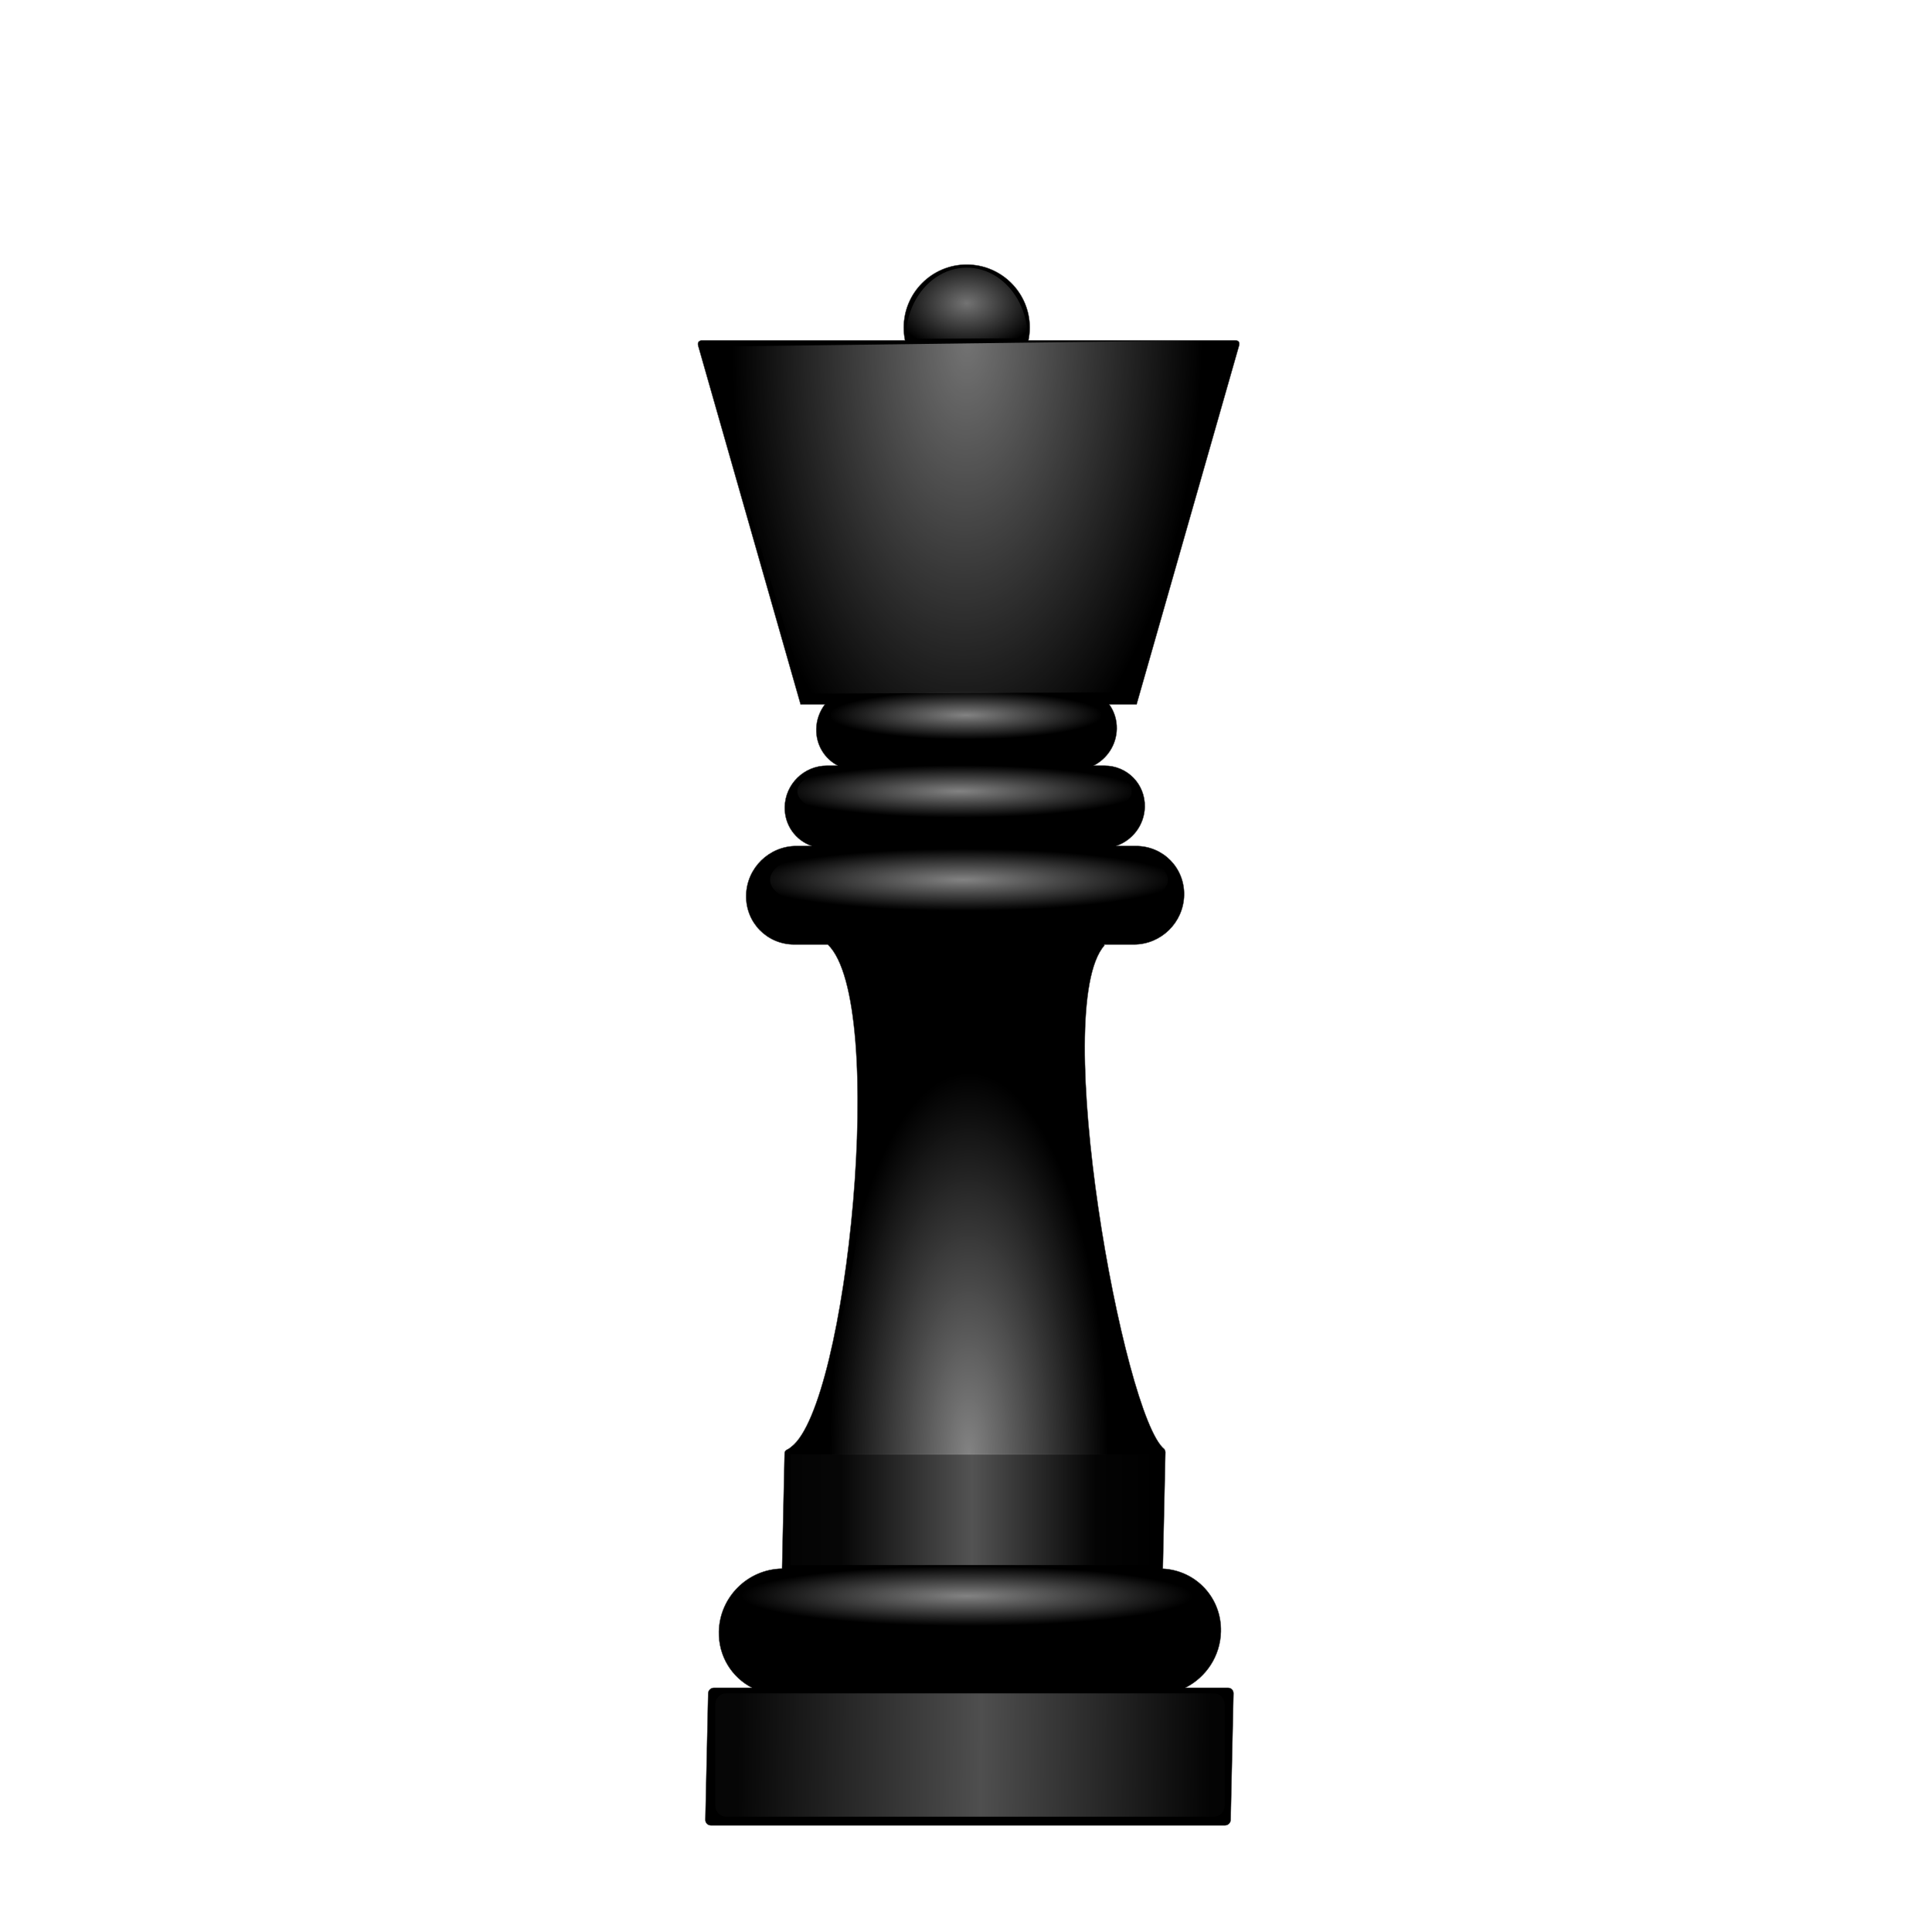
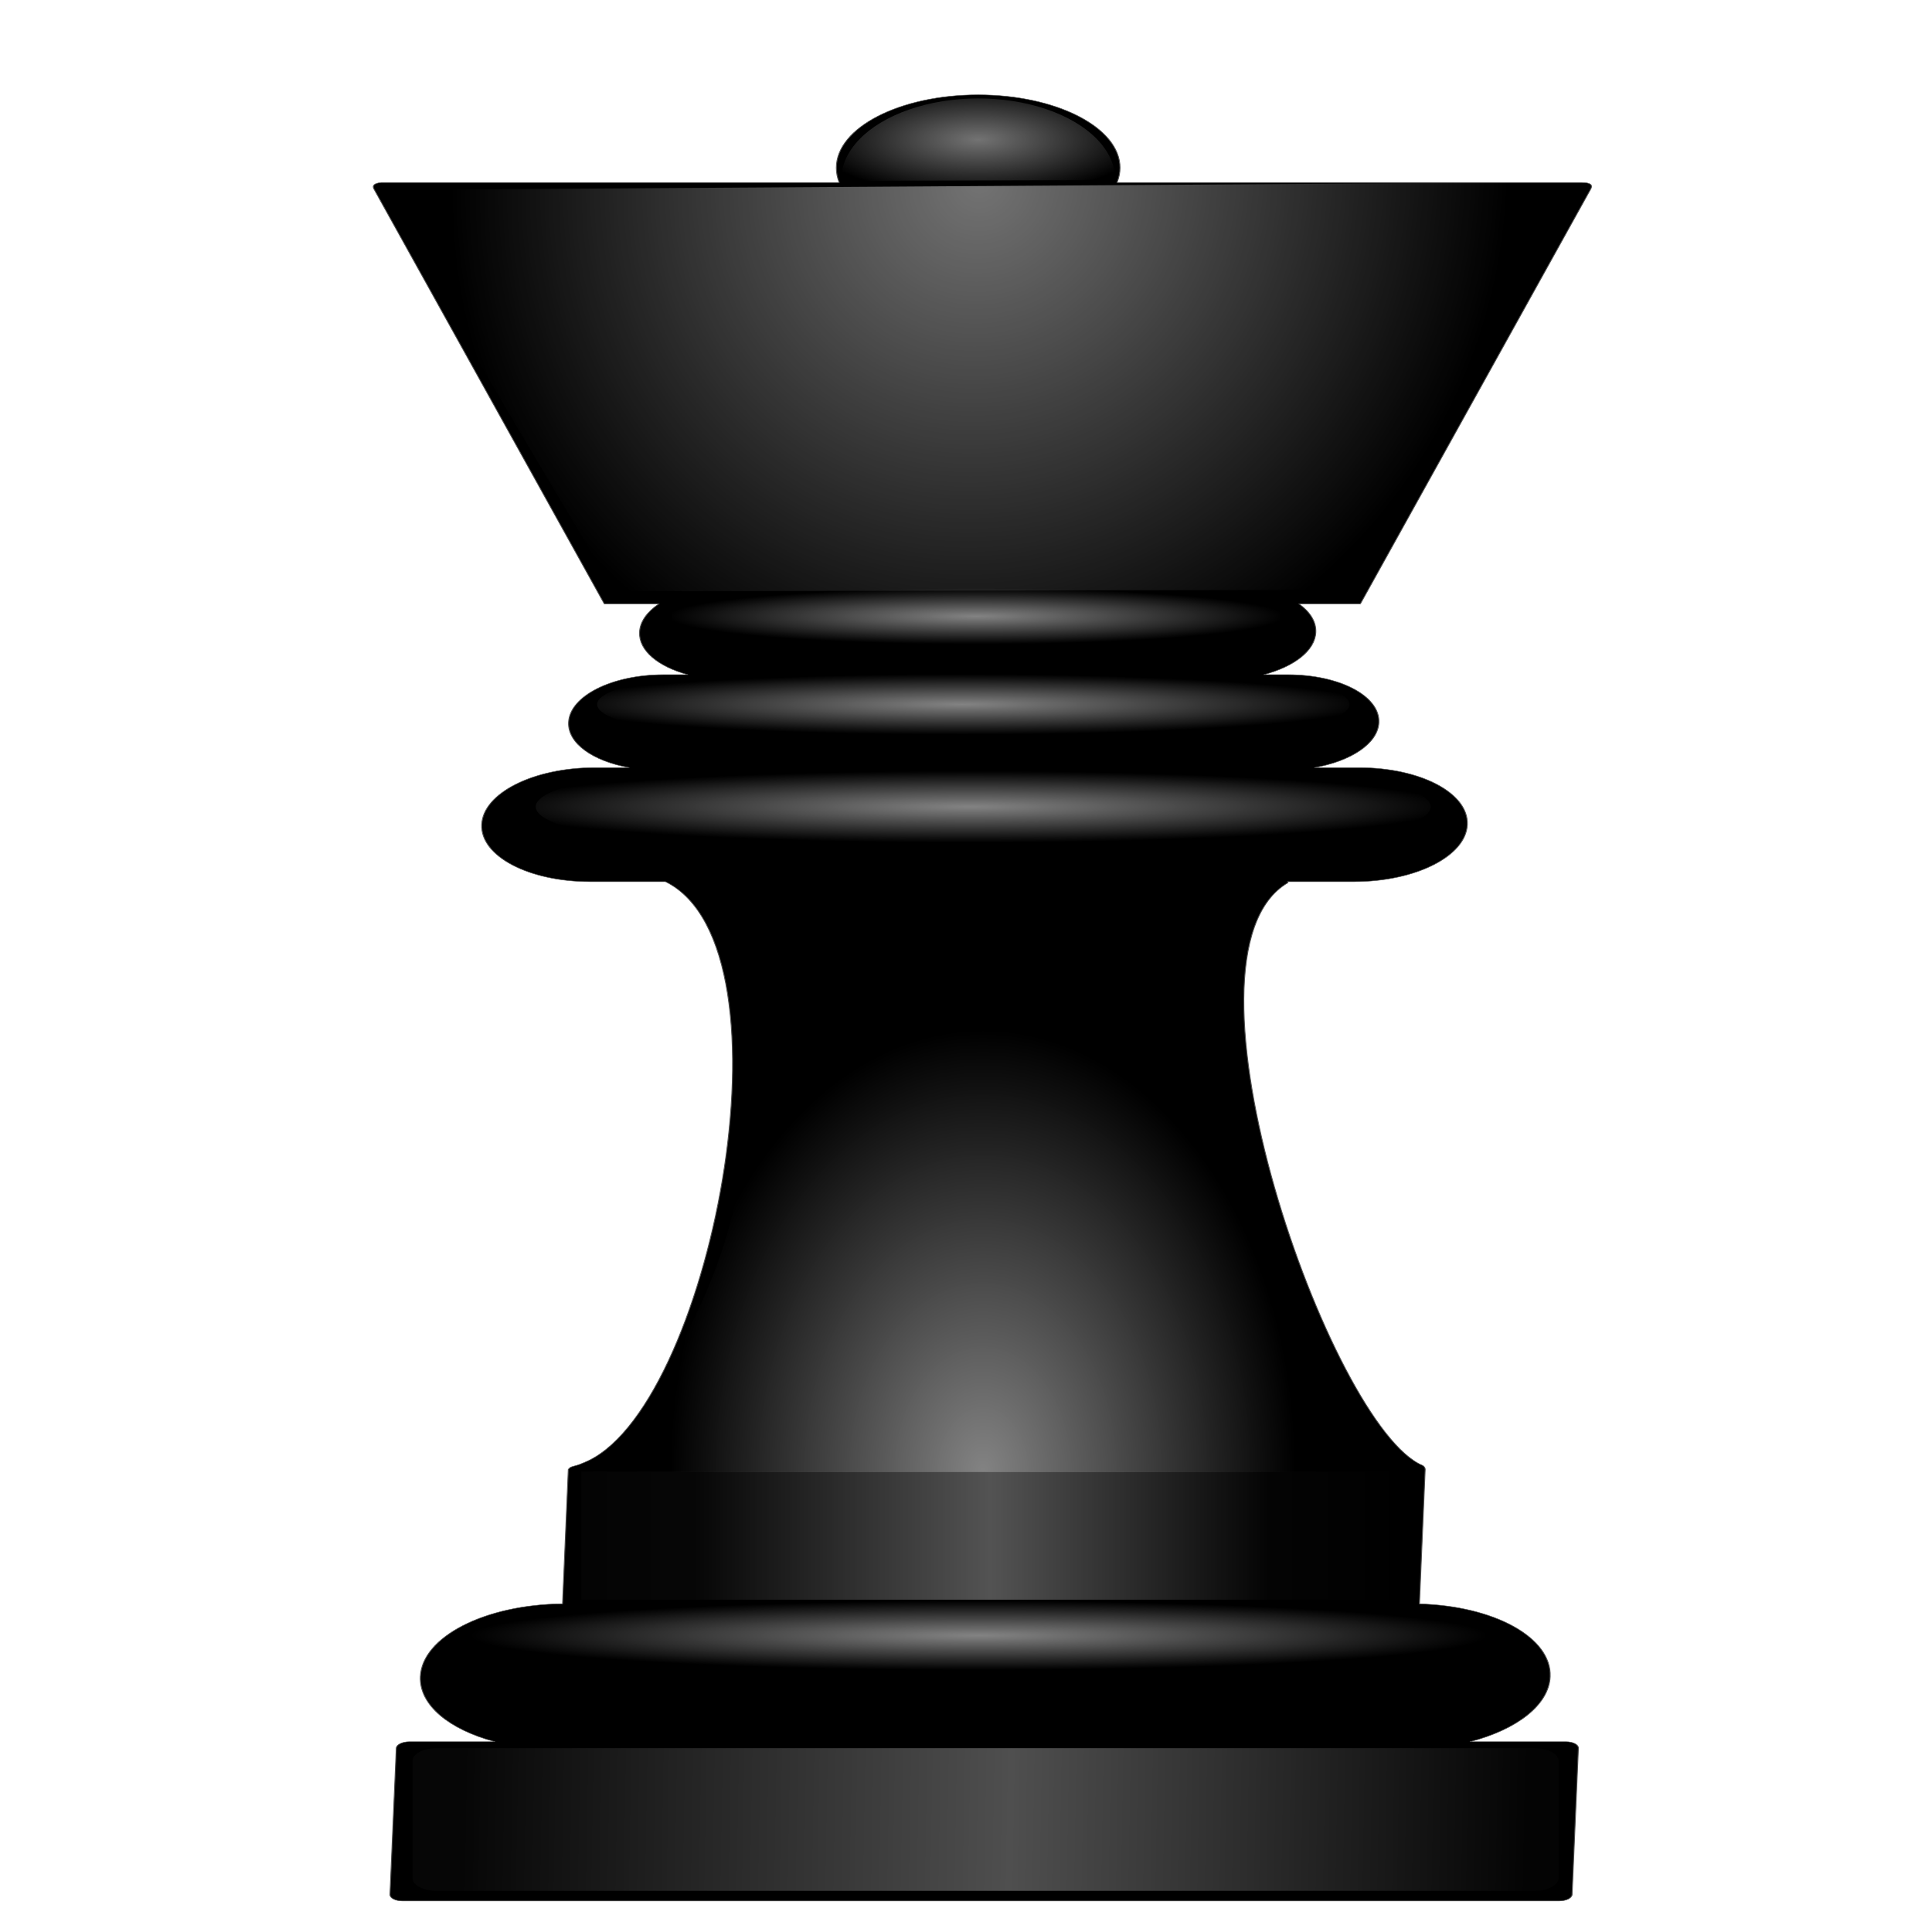
- <svg xmlns="http://www.w3.org/2000/svg" xmlns:xlink="http://www.w3.org/1999/xlink" version="1.0" width="45" height="45" id="svg3128">
+ <svg xmlns="http://www.w3.org/2000/svg" xmlns:xlink="http://www.w3.org/1999/xlink" version="1.0" width="35" height="35" id="svg3128">
  <defs id="defs3130">
    <radialGradient cx="-805.836" cy="-986.423" r="25.199" fx="-805.836" fy="-986.423" id="radialGradient5464" xlink:href="#linearGradient5420" gradientUnits="userSpaceOnUse" gradientTransform="matrix(1.207347,2.0640784e-6,-1.0350872e-6,0.6995995,166.3835,-296.0836)" />
-     <radialGradient cx="-813.804" cy="-931.851" r="128.444" fx="-813.804" fy="-931.851" id="radialGradient5462" xlink:href="#linearGradient8558" gradientUnits="userSpaceOnUse" gradientTransform="matrix(0.8986335,1.9940634e-2,-3.9103012e-2,1.762193,-1257.54,495.9301)" />
+     <radialGradient cx="-813.804" cy="-931.851" r="128.444" fx="-813.804" fy="-931.851" id="radialGradient5462" xlink:href="#linearGradient8558" gradientUnits="userSpaceOnUse" gradientTransform="matrix(0.8986335,0.01994063,-0.03910301,1.762193,-1257.54,495.9301)" />
    <radialGradient cx="-820.078" cy="-748.451" r="82.007" fx="-820.078" fy="-748.451" id="radialGradient5460" xlink:href="#linearGradient3446" gradientUnits="userSpaceOnUse" gradientTransform="matrix(1.280422,-6.209337e-8,5.8586999e-7,0.1848759,-904.4755,-759.2663)" />
    <radialGradient cx="-820.078" cy="-748.451" r="82.007" fx="-820.078" fy="-748.451" id="radialGradient5458" xlink:href="#linearGradient3446" gradientUnits="userSpaceOnUse" gradientTransform="matrix(1.076363,-5.2363565e-8,4.9250079e-7,0.1559065,-1073.529,-824.3508)" />
    <radialGradient cx="155.569" cy="-469.582" r="66.244" fx="155.569" fy="-469.582" id="radialGradient5456" xlink:href="#linearGradient4228" gradientUnits="userSpaceOnUse" gradientTransform="matrix(1.355042,-3.6795125e-6,6.6053125e-7,0.2388394,-2164.01,-866.2401)" />
    <radialGradient cx="152.898" cy="886.255" r="66.244" fx="152.898" fy="886.255" id="radialGradient5454" xlink:href="#linearGradient4228" gradientUnits="userSpaceOnUse" gradientTransform="matrix(1.375739,-3.2714855e-6,1.1383924e-6,3.781195,-2162.106,-3966.813)" />
    <linearGradient x1="41.734" y1="-264.4" x2="247.516" y2="-264.4" id="linearGradient5452" xlink:href="#linearGradient3181" gradientUnits="userSpaceOnUse" gradientTransform="matrix(1.026385,0,0,1.040653,-2113.292,-313.5146)" />
    <linearGradient x1="-60.187" y1="-148.752" x2="333.222" y2="-145.025" id="linearGradient5450" xlink:href="#linearGradient3181" gradientUnits="userSpaceOnUse" gradientTransform="matrix(1,0,0,1.040653,-2109.848,-313.5146)" />
    <radialGradient cx="154.256" cy="25.652" r="66.244" fx="154.256" fy="25.652" id="radialGradient5448" xlink:href="#linearGradient4228" gradientUnits="userSpaceOnUse" gradientTransform="matrix(2.23632,-4.0725502e-6,3.9455668e-7,0.2964392,-2297.605,-553.9421)" />
-     <radialGradient cx="-822.109" cy="-1076.481" r="62.19" fx="-822.109" fy="-1076.481" id="radialGradient5552" xlink:href="#linearGradient5496" gradientUnits="userSpaceOnUse" gradientTransform="matrix(2.0654343e-2,1.568903,-1.055561,1.3896287e-2,-1937.747,247.8594)" />
-     <radialGradient cx="-813.804" cy="-931.851" r="128.444" fx="-813.804" fy="-931.851" id="radialGradient5550" xlink:href="#linearGradient8558" gradientUnits="userSpaceOnUse" gradientTransform="matrix(0.8986335,1.9940634e-2,-3.9103012e-2,1.762193,-120.9881,688.566)" />
+     <radialGradient cx="-822.109" cy="-1076.481" r="62.19" fx="-822.109" fy="-1076.481" id="radialGradient5552" xlink:href="#linearGradient5496" gradientUnits="userSpaceOnUse" gradientTransform="matrix(0.02065434,1.568903,-1.055561,0.01389629,-1937.747,247.8594)" />
+     <radialGradient cx="-813.804" cy="-931.851" r="128.444" fx="-813.804" fy="-931.851" id="radialGradient5550" xlink:href="#linearGradient8558" gradientUnits="userSpaceOnUse" gradientTransform="matrix(0.8986335,0.01994063,-0.03910301,1.762193,-120.9881,688.566)" />
    <radialGradient cx="-820.078" cy="-748.451" r="82.007" fx="-820.078" fy="-748.451" id="radialGradient5548" xlink:href="#linearGradient3446" gradientUnits="userSpaceOnUse" gradientTransform="matrix(1.280422,-6.209337e-8,5.8586999e-7,0.1848759,232.0767,-566.6303)" />
    <radialGradient cx="-820.078" cy="-748.451" r="82.007" fx="-820.078" fy="-748.451" id="radialGradient5546" xlink:href="#linearGradient3446" gradientUnits="userSpaceOnUse" gradientTransform="matrix(1.076363,-5.2363565e-8,4.9250079e-7,0.1559065,63.02358,-631.7148)" />
    <radialGradient cx="155.569" cy="-469.582" r="66.244" fx="155.569" fy="-469.582" id="radialGradient5544" xlink:href="#linearGradient4228" gradientUnits="userSpaceOnUse" gradientTransform="matrix(1.355042,-3.6795125e-6,6.6053125e-7,0.2388394,-1027.457,-673.6041)" />
    <radialGradient cx="152.898" cy="886.255" r="66.244" fx="152.898" fy="886.255" id="radialGradient5542" xlink:href="#linearGradient4228" gradientUnits="userSpaceOnUse" gradientTransform="matrix(1.375739,-3.2714855e-6,1.1383924e-6,3.781195,-1025.554,-3774.177)" />
    <linearGradient x1="41.734" y1="-264.4" x2="247.516" y2="-264.4" id="linearGradient5540" xlink:href="#linearGradient3181" gradientUnits="userSpaceOnUse" gradientTransform="matrix(1.026385,0,0,1.040653,-976.74,-120.8786)" />
    <linearGradient x1="-60.187" y1="-148.752" x2="333.222" y2="-145.025" id="linearGradient5538" xlink:href="#linearGradient3181" gradientUnits="userSpaceOnUse" gradientTransform="matrix(1,0,0,1.040653,-973.2954,-120.8786)" />
    <radialGradient cx="154.256" cy="25.652" r="66.244" fx="154.256" fy="25.652" id="radialGradient5536" xlink:href="#linearGradient4228" gradientUnits="userSpaceOnUse" gradientTransform="matrix(2.23632,-4.0725502e-6,3.9455668e-7,0.2964392,-1161.053,-361.3061)" />
    <linearGradient x1="-737.646" y1="-768.342" x2="-738.576" y2="-791.406" id="linearGradient5774" xlink:href="#linearGradient3525" gradientUnits="userSpaceOnUse" gradientTransform="matrix(1.142697,0,0,1,-508.0527,363.4624)" />
    <linearGradient x1="-737.646" y1="-768.342" x2="-738.576" y2="-791.406" id="linearGradient5777" xlink:href="#linearGradient3525" gradientUnits="userSpaceOnUse" gradientTransform="matrix(0.6886512,0,0,0.9360741,-838.8327,23.99669)" />
    <linearGradient x1="-737.646" y1="-768.342" x2="-738.576" y2="-791.406" id="linearGradient5780" xlink:href="#linearGradient3525" gradientUnits="userSpaceOnUse" gradientTransform="matrix(0.8234873,0,0,0.9627099,-739.5158,84.0206)" />
    <linearGradient x1="-443.979" y1="-730.861" x2="-443.979" y2="-711.887" id="linearGradient5783" xlink:href="#linearGradient5680" gradientUnits="userSpaceOnUse" gradientTransform="translate(-908.5234,-207.2751)" spreadMethod="pad" />
    <linearGradient x1="-737.646" y1="-768.342" x2="-738.576" y2="-791.406" id="linearGradient5786" xlink:href="#linearGradient3525" gradientUnits="userSpaceOnUse" gradientTransform="translate(-610.931,160.5527)" />
    <radialGradient cx="152.898" cy="886.255" r="66.244" fx="152.898" fy="886.255" id="radialGradient5789" xlink:href="#linearGradient4228" gradientUnits="userSpaceOnUse" gradientTransform="matrix(-1.375739,-1.1499432e-6,-1.1383924e-6,1.329109,-1134.658,-1696.952)" />
    <linearGradient x1="41.734" y1="-264.4" x2="247.516" y2="-264.4" id="linearGradient5792" xlink:href="#linearGradient3181" gradientUnits="userSpaceOnUse" gradientTransform="matrix(1.026385,0,0,1.040653,1183.472,-216.8268)" />
    <linearGradient x1="-60.187" y1="-148.752" x2="333.222" y2="-145.025" id="linearGradient5795" xlink:href="#linearGradient3181" gradientUnits="userSpaceOnUse" gradientTransform="matrix(1,0,0,1.040653,1186.917,-216.8268)" />
    <radialGradient cx="154.256" cy="25.652" r="66.244" fx="154.256" fy="25.652" id="radialGradient5799" xlink:href="#linearGradient4228" gradientUnits="userSpaceOnUse" gradientTransform="matrix(2.23632,-4.0725502e-6,3.9455668e-7,0.2964392,999.1593,-457.2543)" />
    <radialGradient cx="154.655" cy="-2310.155" r="66.244" fx="154.655" fy="-2310.155" id="radialGradient5803" xlink:href="#linearGradient4228" gradientUnits="userSpaceOnUse" gradientTransform="matrix(-0.9551359,1.0902788e-7,0,0.7708882,-1196.237,793.6642)" />
    <radialGradient cx="158.469" cy="-2139.213" r="66.244" fx="158.469" fy="-2139.213" id="radialGradient5807" xlink:href="#linearGradient4228" gradientUnits="userSpaceOnUse" gradientTransform="matrix(-1.259312,2.244742e-4,2.9884657e-4,1.679626,-1145.971,2746.085)" />
-     <radialGradient cx="177.334" cy="-418.874" r="80.203" fx="177.334" fy="-418.874" id="radialGradient5810" xlink:href="#linearGradient5582" gradientUnits="userSpaceOnUse" gradientTransform="matrix(1.396471,-6.9195386e-3,7.2457912e-4,0.1462313,1092.098,-582.1712)" />
-     <radialGradient cx="177.581" cy="-695.897" r="80.203" fx="177.581" fy="-695.897" id="radialGradient5813" xlink:href="#linearGradient5582" gradientUnits="userSpaceOnUse" gradientTransform="matrix(1.06435,-6.9195386e-3,9.5066854e-4,0.14623,1151.089,-582.1717)" />
+     <radialGradient cx="177.334" cy="-418.874" r="80.203" fx="177.334" fy="-418.874" id="radialGradient5810" xlink:href="#linearGradient5582" gradientUnits="userSpaceOnUse" gradientTransform="matrix(1.396471,-0.00691954,7.2457912e-4,0.1462313,1092.098,-582.1712)" />
+     <radialGradient cx="177.581" cy="-695.897" r="80.203" fx="177.581" fy="-695.897" id="radialGradient5813" xlink:href="#linearGradient5582" gradientUnits="userSpaceOnUse" gradientTransform="matrix(1.06435,-0.00691954,9.5066854e-4,0.14623,1151.089,-582.1717)" />
    <linearGradient id="linearGradient5582">
      <stop id="stop5584" style="stop-color:#ffffff;stop-opacity:1" offset="0" />
      <stop id="stop5586" style="stop-color:#ffffff;stop-opacity:0" offset="1" />
    </linearGradient>
-     <radialGradient cx="177.826" cy="-969.125" r="80.203" fx="177.826" fy="-969.125" id="radialGradient5816" xlink:href="#linearGradient5582" gradientUnits="userSpaceOnUse" gradientTransform="matrix(1.06435,-6.9195386e-3,9.5066854e-4,0.14623,1151.089,-582.1717)" />
+     <radialGradient cx="177.826" cy="-969.125" r="80.203" fx="177.826" fy="-969.125" id="radialGradient5816" xlink:href="#linearGradient5582" gradientUnits="userSpaceOnUse" gradientTransform="matrix(1.06435,-0.00691954,9.5066854e-4,0.14623,1151.089,-582.1717)" />
    <linearGradient x1="-1428.205" y1="-618.366" x2="-1265.642" y2="-616.707" id="linearGradient5819" xlink:href="#linearGradient5840" gradientUnits="userSpaceOnUse" />
    <linearGradient x1="-737.646" y1="-768.342" x2="-738.576" y2="-791.406" id="linearGradient3677" xlink:href="#linearGradient3525" gradientUnits="userSpaceOnUse" gradientTransform="matrix(0.6766871,0,0,0.6309049,-530.4616,-375.497)" />
    <linearGradient x1="-737.646" y1="-768.342" x2="-738.576" y2="-791.406" id="linearGradient3673" xlink:href="#linearGradient3525" gradientUnits="userSpaceOnUse" gradientTransform="matrix(0.8150688,0,0,0.8788087,-428.5065,-146.0822)" />
    <linearGradient x1="-737.646" y1="-768.342" x2="-738.576" y2="-791.406" id="linearGradient3669" xlink:href="#linearGradient3525" gradientUnits="userSpaceOnUse" gradientTransform="translate(-293.4053,-4.44997)" />
    <linearGradient x1="-737.646" y1="-768.342" x2="-738.576" y2="-791.406" id="linearGradient3665" xlink:href="#linearGradient3525" gradientUnits="userSpaceOnUse" gradientTransform="matrix(1.119512,0,0,1.051939,-206.5186,401.066)" />
    <linearGradient id="linearGradient5420">
      <stop id="stop5422" style="stop-color:#ffffff;stop-opacity:1" offset="0" />
      <stop id="stop5424" style="stop-color:#ffffff;stop-opacity:0" offset="1" />
    </linearGradient>
    <radialGradient cx="-805.836" cy="-986.423" r="25.199" fx="-805.836" fy="-986.423" id="radialGradient5790" xlink:href="#linearGradient5420" gradientUnits="userSpaceOnUse" gradientTransform="matrix(1.207347,2.0640784e-6,-1.0350872e-6,0.6995995,166.3835,-296.0836)" />
-     <radialGradient cx="-813.804" cy="-931.851" r="128.444" fx="-813.804" fy="-931.851" id="radialGradient3637" xlink:href="#linearGradient8558" gradientUnits="userSpaceOnUse" gradientTransform="matrix(-0.8986335,1.9940634e-2,3.9103012e-2,1.762193,-1722.11,590.2846)" />
+     <radialGradient cx="-813.804" cy="-931.851" r="128.444" fx="-813.804" fy="-931.851" id="radialGradient3637" xlink:href="#linearGradient8558" gradientUnits="userSpaceOnUse" gradientTransform="matrix(-0.8986335,0.01994063,0.03910301,1.762193,-1722.11,590.2846)" />
    <radialGradient cx="-820.078" cy="-748.451" r="82.007" fx="-820.078" fy="-748.451" id="radialGradient3640" xlink:href="#linearGradient3446" gradientUnits="userSpaceOnUse" gradientTransform="matrix(1.280422,-6.209337e-8,5.8586999e-7,0.1848759,2075.175,-664.9117)" />
    <radialGradient cx="-820.078" cy="-748.451" r="82.007" fx="-820.078" fy="-748.451" id="radialGradient3643" xlink:href="#linearGradient3446" gradientUnits="userSpaceOnUse" gradientTransform="matrix(1.076363,-5.2363565e-8,4.9250079e-7,0.1559065,1906.121,-729.9962)" />
    <radialGradient cx="155.569" cy="-469.582" r="66.244" fx="155.569" fy="-469.582" id="radialGradient3646" xlink:href="#linearGradient4228" gradientUnits="userSpaceOnUse" gradientTransform="matrix(1.355042,-3.6795125e-6,6.6053125e-7,0.2388394,815.6404,-771.8855)" />
    <radialGradient cx="152.898" cy="886.255" r="66.244" fx="152.898" fy="886.255" id="radialGradient3649" xlink:href="#linearGradient4228" gradientUnits="userSpaceOnUse" gradientTransform="matrix(-1.375739,-3.2714855e-6,-1.1383924e-6,3.781195,-817.5441,-3872.459)" />
    <linearGradient x1="41.734" y1="-264.4" x2="247.516" y2="-264.4" id="linearGradient3652" xlink:href="#linearGradient3181" gradientUnits="userSpaceOnUse" gradientTransform="matrix(1.026385,0,0,1.040653,866.3579,-219.16)" />
    <linearGradient x1="-60.187" y1="-148.752" x2="333.222" y2="-145.025" id="linearGradient3655" xlink:href="#linearGradient3181" gradientUnits="userSpaceOnUse" gradientTransform="matrix(1,0,0,1.040653,869.8025,-219.16)" />
    <radialGradient cx="154.256" cy="25.652" r="66.244" fx="154.256" fy="25.652" id="radialGradient3658" xlink:href="#linearGradient4228" gradientUnits="userSpaceOnUse" gradientTransform="matrix(2.23632,-4.0725502e-6,3.9455668e-7,0.2964392,682.0453,-459.5875)" />
    <linearGradient x1="-1107.805" y1="-788.849" x2="-946.494" y2="-790.222" id="linearGradient3661" xlink:href="#linearGradient5840" gradientUnits="userSpaceOnUse" />
    <linearGradient x1="-737.646" y1="-768.342" x2="-738.576" y2="-791.406" id="linearGradient11985" xlink:href="#linearGradient3525" gradientUnits="userSpaceOnUse" gradientTransform="matrix(1.126243,0,0,1,91.70154,364.2942)" />
    <linearGradient x1="-737.646" y1="-768.342" x2="-738.576" y2="-791.406" id="linearGradient11983" xlink:href="#linearGradient3525" gradientUnits="userSpaceOnUse" gradientTransform="matrix(0.6843937,0,0,0.9031811,-231.637,-160.8275)" />
    <linearGradient id="linearGradient5496">
      <stop id="stop5498" style="stop-color:#ffffff;stop-opacity:1" offset="0" />
      <stop id="stop5500" style="stop-color:#ffffff;stop-opacity:0" offset="1" />
    </linearGradient>
-     <radialGradient cx="-822.109" cy="-1076.481" r="62.19" fx="-822.109" fy="-1076.481" id="radialGradient11981" xlink:href="#linearGradient5496" gradientUnits="userSpaceOnUse" gradientTransform="matrix(-2.0654343e-2,1.568903,1.055561,1.3896287e-2,387.7352,153.8451)" />
-     <radialGradient cx="-813.804" cy="-931.851" r="128.444" fx="-813.804" fy="-931.851" id="radialGradient11979" xlink:href="#linearGradient8558" gradientUnits="userSpaceOnUse" gradientTransform="matrix(-0.8986335,1.9940634e-2,3.9103012e-2,1.762193,-1429.023,594.5518)" />
+     <radialGradient cx="-822.109" cy="-1076.481" r="62.19" fx="-822.109" fy="-1076.481" id="radialGradient11981" xlink:href="#linearGradient5496" gradientUnits="userSpaceOnUse" gradientTransform="matrix(-0.02065434,1.568903,1.055561,0.01389629,387.7352,153.8451)" />
+     <radialGradient cx="-813.804" cy="-931.851" r="128.444" fx="-813.804" fy="-931.851" id="radialGradient11979" xlink:href="#linearGradient8558" gradientUnits="userSpaceOnUse" gradientTransform="matrix(-0.8986335,0.01994063,0.03910301,1.762193,-1429.023,594.5518)" />
    <radialGradient cx="-820.078" cy="-748.451" r="82.007" fx="-820.078" fy="-748.451" id="radialGradient11977" xlink:href="#linearGradient3446" gradientUnits="userSpaceOnUse" gradientTransform="matrix(1.280422,-6.209337e-8,5.8586999e-7,0.1848759,1782.088,-660.6446)" />
    <linearGradient x1="-737.646" y1="-768.342" x2="-738.576" y2="-791.406" id="linearGradient11975" xlink:href="#linearGradient3525" gradientUnits="userSpaceOnUse" gradientTransform="matrix(0.8254883,0,0,0.9354541,-127.4648,-96.36177)" />
    <linearGradient id="linearGradient3446">
      <stop id="stop3448" style="stop-color:#ffffff;stop-opacity:1" offset="0" />
      <stop id="stop3450" style="stop-color:#ffffff;stop-opacity:0" offset="1" />
    </linearGradient>
    <radialGradient cx="-820.078" cy="-748.451" r="82.007" fx="-820.078" fy="-748.451" id="radialGradient11973" xlink:href="#linearGradient3446" gradientUnits="userSpaceOnUse" gradientTransform="matrix(1.076363,-5.2363565e-8,4.9250079e-7,0.1559065,1613.035,-725.7291)" />
    <radialGradient cx="155.569" cy="-469.582" r="66.244" fx="155.569" fy="-469.582" id="radialGradient11971" xlink:href="#linearGradient4228" gradientUnits="userSpaceOnUse" gradientTransform="matrix(1.355042,-3.6795125e-6,6.6053125e-7,0.2388394,522.554,-767.6184)" />
    <radialGradient cx="152.898" cy="886.255" r="66.244" fx="152.898" fy="886.255" id="radialGradient11969" xlink:href="#linearGradient4228" gradientUnits="userSpaceOnUse" gradientTransform="matrix(-1.375739,-3.2714855e-6,-1.1383924e-6,3.781195,-524.4577,-3868.192)" />
    <linearGradient x1="41.734" y1="-264.4" x2="247.516" y2="-264.4" id="linearGradient11967" xlink:href="#linearGradient3181" gradientUnits="userSpaceOnUse" gradientTransform="matrix(1.026385,0,0,1.040653,573.2715,-214.8929)" />
    <linearGradient x1="-60.187" y1="-148.752" x2="333.222" y2="-145.025" id="linearGradient11965" xlink:href="#linearGradient3181" gradientUnits="userSpaceOnUse" gradientTransform="matrix(1,0,0,1.040653,576.716,-214.8929)" />
    <radialGradient cx="154.256" cy="25.652" r="66.244" fx="154.256" fy="25.652" id="radialGradient11963" xlink:href="#linearGradient4228" gradientUnits="userSpaceOnUse" gradientTransform="matrix(2.23632,-4.0725502e-6,3.9455668e-7,0.2964392,388.9589,-455.3204)" />
    <linearGradient x1="-737.646" y1="-768.342" x2="-738.576" y2="-791.406" id="linearGradient11961" xlink:href="#linearGradient3525" gradientUnits="userSpaceOnUse" />
    <linearGradient x1="-813.761" y1="-772.046" x2="-652.45" y2="-777.62" id="linearGradient11959" xlink:href="#linearGradient5840" gradientUnits="userSpaceOnUse" />
    <linearGradient x1="-737.646" y1="-768.342" x2="-738.576" y2="-791.406" id="linearGradient5871" xlink:href="#linearGradient3525" gradientUnits="userSpaceOnUse" gradientTransform="matrix(0.901854,0,0,0.571795,-970.9339,39.0324)" />
    <linearGradient x1="-737.646" y1="-768.342" x2="-738.576" y2="-791.406" id="linearGradient5874" xlink:href="#linearGradient3525" gradientUnits="userSpaceOnUse" gradientTransform="matrix(0.5213584,0,0,0.571795,-1253.373,-176.4262)" />
    <linearGradient x1="-737.646" y1="-768.342" x2="-738.576" y2="-791.406" id="linearGradient5877" xlink:href="#linearGradient3525" gradientUnits="userSpaceOnUse" gradientTransform="matrix(0.7095268,0,0,1,-1113.754,118.2257)" />
    <linearGradient x1="-443.979" y1="-728.637" x2="-443.979" y2="-717.446" id="linearGradient5880" xlink:href="#linearGradient5680" gradientUnits="userSpaceOnUse" gradientTransform="matrix(1.644865,0,0,1,-914.4795,15.8421)" spreadMethod="pad" />
    <linearGradient x1="41.734" y1="-264.4" x2="247.516" y2="-264.4" id="linearGradient5883" xlink:href="#linearGradient3181" gradientUnits="userSpaceOnUse" gradientTransform="matrix(0.8684956,0,0,1.876428,1494.303,-268.1801)" />
-     <radialGradient cx="-289.323" cy="-423.346" r="99.436" fx="-289.323" fy="-423.346" id="radialGradient5886" xlink:href="#linearGradient8558" gradientUnits="userSpaceOnUse" gradientTransform="matrix(0.5378467,-4.7434514e-3,7.0968356e-4,0.1289604,1790.469,-586.8958)" />
-     <radialGradient cx="-289.323" cy="-423.346" r="99.436" fx="-289.323" fy="-423.346" id="radialGradient5889" xlink:href="#linearGradient8558" gradientUnits="userSpaceOnUse" gradientTransform="matrix(0.7480353,-7.2990757e-3,9.8702541e-4,0.1984403,1850.458,-606.3298)" />
+     <radialGradient cx="-289.323" cy="-423.346" r="99.436" fx="-289.323" fy="-423.346" id="radialGradient5886" xlink:href="#linearGradient8558" gradientUnits="userSpaceOnUse" gradientTransform="matrix(0.5378467,-0.00474345,7.0968356e-4,0.1289604,1790.469,-586.8958)" />
+     <radialGradient cx="-289.323" cy="-423.346" r="99.436" fx="-289.323" fy="-423.346" id="radialGradient5889" xlink:href="#linearGradient8558" gradientUnits="userSpaceOnUse" gradientTransform="matrix(0.7480353,-0.00729908,9.8702541e-4,0.1984403,1850.458,-606.3298)" />
    <linearGradient id="linearGradient8558">
      <stop id="stop8560" style="stop-color:#ffffff;stop-opacity:1" offset="0" />
      <stop id="stop8562" style="stop-color:#ffffff;stop-opacity:0" offset="1" />
    </linearGradient>
-     <radialGradient cx="-289.323" cy="-423.346" r="99.436" fx="-289.323" fy="-423.346" id="radialGradient5892" xlink:href="#linearGradient8558" gradientUnits="userSpaceOnUse" gradientTransform="matrix(1.04715,-5.311368e-3,1.3817042e-3,0.1444004,1936.594,-376.269)" />
+     <radialGradient cx="-289.323" cy="-423.346" r="99.436" fx="-289.323" fy="-423.346" id="radialGradient5892" xlink:href="#linearGradient8558" gradientUnits="userSpaceOnUse" gradientTransform="matrix(1.04715,-0.00531137,0.0013817,0.1444004,1936.594,-376.269)" />
    <radialGradient cx="152.898" cy="886.255" r="66.244" fx="152.898" fy="886.255" id="radialGradient5895" xlink:href="#linearGradient4228" gradientUnits="userSpaceOnUse" gradientTransform="matrix(-1.456268,-2.164374e-6,-1.8315257e-6,2.252527,-1410.052,-2450.133)" />
    <linearGradient x1="41.734" y1="-264.4" x2="247.516" y2="-264.4" id="linearGradient5898" xlink:href="#linearGradient3181" gradientUnits="userSpaceOnUse" gradientTransform="matrix(1.148526,0,0,1.053263,1451.092,-92.78182)" />
    <linearGradient x1="-1702.272" y1="-622.191" x2="-1568.028" y2="-623.783" id="linearGradient5901" xlink:href="#linearGradient5840" gradientUnits="userSpaceOnUse" />
    <linearGradient id="linearGradient9854">
      <stop id="stop9856" style="stop-color:#7c5000;stop-opacity:0.698" offset="0" />
      <stop id="stop9858" style="stop-color:#9e6700;stop-opacity:0" offset="1" />
    </linearGradient>
    <linearGradient x1="-1991.317" y1="-665.365" x2="-1921.168" y2="-669.299" id="linearGradient12101" xlink:href="#linearGradient9854" gradientUnits="userSpaceOnUse" gradientTransform="translate(14.07862,5.528165)" />
-     <radialGradient cx="-1890.621" cy="-704.36" r="37.579" fx="-1890.621" fy="-704.36" id="radialGradient12104" xlink:href="#linearGradient5946" gradientUnits="userSpaceOnUse" gradientTransform="matrix(2.125536,0.1743785,-4.8309293e-2,0.588852,2105.968,46.97171)" />
+     <radialGradient cx="-1890.621" cy="-704.36" r="37.579" fx="-1890.621" fy="-704.36" id="radialGradient12104" xlink:href="#linearGradient5946" gradientUnits="userSpaceOnUse" gradientTransform="matrix(2.125536,0.1743785,-0.04830929,0.588852,2105.968,46.97171)" />
    <linearGradient id="linearGradient5946">
      <stop id="stop5952" style="stop-color:#c37f00;stop-opacity:0.698" offset="0" />
      <stop id="stop5954" style="stop-color:#9e6700;stop-opacity:0" offset="1" />
    </linearGradient>
    <radialGradient cx="-1817.361" cy="-512.957" r="38.487" fx="-1817.361" fy="-512.957" id="radialGradient12107" xlink:href="#linearGradient5946" gradientUnits="userSpaceOnUse" gradientTransform="matrix(0.6848221,0.4325177,-0.6351351,1.005634,-892.9723,799.2815)" />
    <linearGradient x1="-737.646" y1="-768.342" x2="-738.576" y2="-791.406" id="linearGradient12110" xlink:href="#linearGradient3525" gradientUnits="userSpaceOnUse" gradientTransform="matrix(0.9675805,0,0,1,-1172.331,378.9221)" />
    <radialGradient cx="-388.359" cy="-695.49" r="25.15" fx="-388.359" fy="-695.49" id="radialGradient12113" xlink:href="#linearGradient10876" gradientUnits="userSpaceOnUse" gradientTransform="matrix(-2.06171,-2.466233,-0.9267371,1.464039,-3265.262,-538.5127)" />
    <radialGradient cx="-388.359" cy="-695.49" r="25.15" fx="-388.359" fy="-695.49" id="radialGradient12116" xlink:href="#linearGradient10876" gradientUnits="userSpaceOnUse" gradientTransform="matrix(-2.127775,-0.7659825,-0.19245,1.182872,-2867.193,-223.0554)" />
    <radialGradient cx="-310.313" cy="-467.071" r="85.877" fx="-310.313" fy="-467.071" id="radialGradient12119" xlink:href="#linearGradient4228" gradientUnits="userSpaceOnUse" gradientTransform="matrix(-0.4162423,-2.159265,-0.8154007,0.2527145,-2387.886,-1004.893)" />
    <linearGradient id="linearGradient10876">
      <stop id="stop10878" style="stop-color:#ffffff;stop-opacity:1" offset="0" />
      <stop id="stop10880" style="stop-color:#ffffff;stop-opacity:0" offset="1" />
    </linearGradient>
-     <radialGradient cx="-395.669" cy="-702.503" r="25.15" fx="-395.669" fy="-702.503" id="radialGradient12122" xlink:href="#linearGradient10876" gradientUnits="userSpaceOnUse" gradientTransform="matrix(-0.8792228,5.0911946e-3,-9.3106379e-3,0.3022382,-2155.131,-505.9624)" />
-     <radialGradient cx="-334.302" cy="-764.838" r="94.433" fx="-334.302" fy="-764.838" id="radialGradient12125" xlink:href="#linearGradient4228" gradientUnits="userSpaceOnUse" gradientTransform="matrix(-1.490001,-0.2147937,-2.9131883e-2,0.1970226,-2378.05,-697.7724)" />
+     <radialGradient cx="-395.669" cy="-702.503" r="25.15" fx="-395.669" fy="-702.503" id="radialGradient12122" xlink:href="#linearGradient10876" gradientUnits="userSpaceOnUse" gradientTransform="matrix(-0.8792228,0.00509119,-0.00931064,0.3022382,-2155.131,-505.9624)" />
+     <radialGradient cx="-334.302" cy="-764.838" r="94.433" fx="-334.302" fy="-764.838" id="radialGradient12125" xlink:href="#linearGradient4228" gradientUnits="userSpaceOnUse" gradientTransform="matrix(-1.490001,-0.2147937,-0.02913188,0.1970226,-2378.05,-697.7724)" />
    <linearGradient x1="-60.187" y1="-148.752" x2="333.222" y2="-145.025" id="linearGradient12128" xlink:href="#linearGradient3181" gradientUnits="userSpaceOnUse" gradientTransform="matrix(0.8289305,0,0,0.8363793,1750.709,-237.9766)" />
-     <radialGradient cx="380.796" cy="-195.182" r="66.244" fx="380.796" fy="-195.182" id="radialGradient12131" xlink:href="#linearGradient4228" gradientUnits="userSpaceOnUse" gradientTransform="matrix(2.096371,3.562401e-3,-1.1799847e-3,0.321934,1084.624,-371.0464)" />
+     <radialGradient cx="380.796" cy="-195.182" r="66.244" fx="380.796" fy="-195.182" id="radialGradient12131" xlink:href="#linearGradient4228" gradientUnits="userSpaceOnUse" gradientTransform="matrix(2.096371,0.0035624,-0.00117998,0.321934,1084.624,-371.0464)" />
    <linearGradient x1="-1982.307" y1="-606.728" x2="-1776.891" y2="-617.825" id="linearGradient12134" xlink:href="#linearGradient5840" gradientUnits="userSpaceOnUse" gradientTransform="translate(13.76493,4.740795)" />
    <linearGradient x1="-736.053" y1="-927.183" x2="-735.891" y2="-916.986" id="linearGradient12055" xlink:href="#linearGradient3525" gradientUnits="userSpaceOnUse" gradientTransform="matrix(0.9577117,0,0,0.5510574,-1436.858,-15.97734)" />
    <linearGradient id="linearGradient3525">
      <stop id="stop3527" style="stop-color:#502d16;stop-opacity:1" offset="0" />
      <stop id="stop3529" style="stop-color:#502d16;stop-opacity:0" offset="1" />
    </linearGradient>
    <linearGradient x1="-737.646" y1="-768.342" x2="-738.576" y2="-791.406" id="linearGradient12030" xlink:href="#linearGradient3525" gradientUnits="userSpaceOnUse" gradientTransform="matrix(0.9046787,0,0,0.9025273,-1474.872,309.877)" />
    <linearGradient id="linearGradient5680">
      <stop id="stop5682" style="stop-color:#502d16;stop-opacity:0" offset="0" />
      <stop id="stop5686" style="stop-color:#502d16;stop-opacity:0.498" offset="0.5" />
      <stop id="stop5684" style="stop-color:#502d16;stop-opacity:0" offset="1" />
    </linearGradient>
    <linearGradient x1="-443.979" y1="-730.861" x2="-443.979" y2="-711.887" id="linearGradient12033" xlink:href="#linearGradient5680" gradientUnits="userSpaceOnUse" gradientTransform="matrix(1,0,0,0.5379167,-1699.446,-196.4223)" spreadMethod="pad" />
    <radialGradient cx="154.256" cy="25.652" r="66.244" fx="154.256" fy="25.652" id="radialGradient12036" xlink:href="#linearGradient4228" gradientUnits="userSpaceOnUse" gradientTransform="matrix(1.997649,-4.0725502e-6,3.5244767e-7,0.2964392,1838.549,-418.3847)" />
    <radialGradient cx="154.655" cy="-2310.155" r="66.244" fx="154.655" fy="-2310.155" id="radialGradient12039" xlink:href="#linearGradient4228" gradientUnits="userSpaceOnUse" gradientTransform="matrix(-0.9551359,1.0902788e-7,0,0.7708882,-1986.266,1120.764)" />
    <radialGradient cx="-582.549" cy="-495.996" r="65.009" fx="-582.549" fy="-495.996" id="radialGradient12042" xlink:href="#linearGradient4228" gradientUnits="userSpaceOnUse" gradientTransform="matrix(-1.222056,-4.1308823e-7,-1.4469882e-7,0.4314167,-2844.806,-357.9894)" />
    <linearGradient id="linearGradient4228">
      <stop id="stop4230" style="stop-color:#ffffff;stop-opacity:1" offset="0" />
      <stop id="stop3161" style="stop-color:#ffffff;stop-opacity:0" offset="0.747" />
      <stop id="stop4232" style="stop-color:#ffffff;stop-opacity:0" offset="1" />
    </linearGradient>
    <radialGradient cx="152.898" cy="886.255" r="66.244" fx="152.898" fy="886.255" id="radialGradient12045" xlink:href="#linearGradient4228" gradientUnits="userSpaceOnUse" gradientTransform="matrix(-1.375739,-1.1499432e-6,-1.1383924e-6,1.329109,-1928.526,-1605.592)" />
    <linearGradient id="linearGradient3181">
      <stop id="stop3183" style="stop-color:#ffffff;stop-opacity:0" offset="0" />
      <stop id="stop3189" style="stop-color:#ffffff;stop-opacity:0.069" offset="0.267" />
      <stop id="stop3185" style="stop-color:#ffffff;stop-opacity:0.866" offset="0.57" />
      <stop id="stop3191" style="stop-color:#ffffff;stop-opacity:0.045" offset="0.856" />
      <stop id="stop3187" style="stop-color:#ffffff;stop-opacity:0" offset="1" />
    </linearGradient>
    <linearGradient x1="41.734" y1="-264.4" x2="247.516" y2="-264.4" id="linearGradient12048" xlink:href="#linearGradient3181" gradientUnits="userSpaceOnUse" gradientTransform="matrix(1.026385,0,0,0.834419,1975.1,-137.6011)" />
    <linearGradient id="linearGradient5840">
      <stop id="stop5842" style="stop-color:#b67700;stop-opacity:1" offset="0" />
      <stop id="stop5846" style="stop-color:#ffab0a;stop-opacity:1" offset="0.5" />
      <stop id="stop3521" style="stop-color:#ea9900;stop-opacity:1" offset="0.75" />
      <stop id="stop5844" style="stop-color:#b67700;stop-opacity:1" offset="1" />
    </linearGradient>
    <linearGradient x1="-2199.86" y1="-535.625" x2="-2067.669" y2="-536.11" id="linearGradient12051" xlink:href="#linearGradient5840" gradientUnits="userSpaceOnUse" gradientTransform="translate(0,0.8987752)" />
  </defs>
-   <g id="layer1">
-     <g transform="matrix(4.7482665e-2,0,0,4.7482665e-2,115.241,63.11457)" id="g5466">
-       <path d="M -1952.802,-1199.448 C -1969.869,-1199.448 -1983.708,-1185.578 -1983.708,-1168.511 C -1983.708,-1166.367 -1983.499,-1164.282 -1983.083,-1162.261 L -2082.938,-1162.261 C -2084.505,-1161.936 -2084.932,-1160.959 -2084.514,-1159.499 L -2034.302,-983.667 L -2022.396,-983.667 C -2024.94,-980.305 -2026.515,-976.145 -2026.615,-971.636 C -2026.789,-963.765 -2022.504,-956.992 -2016.052,-953.636 L -2021.396,-953.636 C -2032.613,-953.636 -2041.835,-944.603 -2042.083,-933.386 C -2042.281,-924.473 -2036.743,-916.948 -2028.833,-914.23 L -2036.333,-914.23 C -2049.721,-914.23 -2060.725,-903.461 -2061.021,-890.073 C -2061.317,-876.686 -2050.783,-865.886 -2037.396,-865.886 L -2020.958,-865.886 C -1991.369,-837.453 -2011.423,-640 -2038.896,-619.48 C -2040.906,-617.687 -2041.564,-618.38 -2042.146,-616.698 L -2043.396,-559.761 C -2060.253,-559.463 -2074.021,-545.811 -2074.396,-528.886 C -2074.663,-516.811 -2068.053,-506.377 -2058.115,-501.292 L -2076.802,-501.292 C -2078.329,-501.292 -2079.612,-500.069 -2079.646,-498.542 L -2081.021,-436.542 C -2081.055,-435.015 -2079.829,-433.792 -2078.302,-433.792 L -1826.115,-433.792 C -1824.588,-433.792 -1823.336,-435.015 -1823.302,-436.542 L -1821.927,-498.542 C -1821.893,-500.069 -1823.088,-501.292 -1824.615,-501.292 L -1845.583,-501.292 C -1835.42,-506.377 -1828.351,-516.811 -1828.083,-528.886 C -1827.717,-545.434 -1840.278,-558.862 -1856.583,-559.73 L -1855.333,-616.698 C -1855.319,-617.351 -1855.531,-617.946 -1855.896,-618.417 C -1875.901,-634.41 -1912.272,-834.862 -1885.24,-865.448 C -1885.261,-865.603 -1885.313,-865.737 -1885.365,-865.886 L -1870.833,-865.886 C -1857.446,-865.886 -1846.442,-876.686 -1846.146,-890.073 C -1845.85,-903.461 -1856.384,-914.23 -1869.771,-914.23 L -1879.521,-914.23 C -1871.494,-916.95 -1865.624,-924.475 -1865.427,-933.386 C -1865.179,-944.603 -1874.022,-953.636 -1885.24,-953.636 L -1890.552,-953.636 C -1883.952,-956.992 -1879.351,-963.765 -1879.177,-971.636 C -1879.077,-976.151 -1880.455,-980.305 -1882.865,-983.667 L -1869.458,-983.667 L -1819.241,-1159.522 C -1818.768,-1161.231 -1819.269,-1162.253 -1821.207,-1162.261 L -1922.521,-1162.261 C -1922.105,-1164.282 -1921.865,-1166.367 -1921.865,-1168.511 C -1921.865,-1185.578 -1935.735,-1199.448 -1952.802,-1199.448 z" id="path5428" style="fill:#000000;fill-opacity:1;fill-rule:nonzero;stroke:#525252;stroke-width:0.199;stroke-linecap:butt;stroke-linejoin:miter;marker:none;marker-start:none;marker-mid:none;marker-end:none;stroke-miterlimit:4;stroke-dashoffset:0;stroke-opacity:1;visibility:visible;display:inline;overflow:visible;enable-background:accumulate" />
-       <rect width="234.698" height="54.121" ry="27.061" x="-2069.988" y="-573.399" id="rect5430" style="opacity:0.515;fill:url(#radialGradient5448);fill-opacity:1;fill-rule:nonzero;stroke:none;stroke-width:0.662;stroke-linecap:butt;stroke-linejoin:miter;marker:none;marker-start:none;marker-mid:none;marker-end:none;stroke-miterlimit:4;stroke-dasharray:none;stroke-dashoffset:0;stroke-opacity:1;visibility:visible;display:inline;overflow:visible;enable-background:accumulate" />
-       <rect width="249.862" height="60.487" ry="5.294" x="-2076.109" y="-498.557" id="rect5432" style="opacity:0.356;fill:url(#linearGradient5450);fill-opacity:1;fill-rule:nonzero;stroke:none;stroke-width:0.662;stroke-linecap:butt;stroke-linejoin:miter;marker:none;marker-start:none;marker-mid:none;marker-end:none;stroke-miterlimit:4;stroke-dasharray:none;stroke-dashoffset:0;stroke-opacity:1;visibility:visible;display:inline;overflow:visible;enable-background:accumulate" />
-       <rect width="180.076" height="54.347" ry="0" x="-2039.322" y="-615.837" id="rect5434" style="opacity:0.376;fill:url(#linearGradient5452);fill-opacity:1;fill-rule:nonzero;stroke:none;stroke-width:0.662;stroke-linecap:butt;stroke-linejoin:miter;marker:none;marker-start:none;marker-mid:none;marker-end:none;stroke-miterlimit:4;stroke-dasharray:none;stroke-dashoffset:0;stroke-opacity:1;visibility:visible;display:inline;overflow:visible;enable-background:accumulate" />
-       <path d="M -2019.213,-866.108 L -1893.071,-863.8 C -1909.135,-739.125 -1878.363,-680.723 -1860.623,-615.711 L -2038.277,-615.711 C -1985.898,-723.348 -2003.242,-844.399 -2019.213,-866.108 z" id="path5436" style="opacity:0.515;fill:url(#radialGradient5454);fill-opacity:1;fill-rule:nonzero;stroke:none;stroke-width:0.662;stroke-linecap:butt;stroke-linejoin:miter;marker:none;marker-start:none;marker-mid:none;marker-end:none;stroke-miterlimit:4;stroke-dasharray:none;stroke-dashoffset:0;stroke-opacity:1;visibility:visible;display:inline;overflow:visible;enable-background:accumulate" />
-       <rect width="132.489" height="38.09" ry="15.374" x="-2019.451" y="-997.44" id="rect5438" style="opacity:0.515;fill:url(#radialGradient5456);fill-opacity:1;fill-rule:nonzero;stroke:none;stroke-width:0.662;stroke-linecap:butt;stroke-linejoin:miter;marker:none;marker-start:none;marker-mid:none;marker-end:none;stroke-miterlimit:4;stroke-dasharray:none;stroke-dashoffset:0;stroke-opacity:1;visibility:visible;display:inline;overflow:visible;enable-background:accumulate" />
-       <rect width="164.015" height="25.566" rx="32.182" ry="12.783" x="-2035.862" y="-953.822" id="rect5440" style="opacity:0.515;fill:url(#radialGradient5458);fill-opacity:1;fill-rule:nonzero;stroke:none;stroke-width:0.662;stroke-linecap:butt;stroke-linejoin:miter;marker:none;marker-start:none;marker-mid:none;marker-end:none;stroke-miterlimit:4;stroke-dasharray:none;stroke-dashoffset:0;stroke-opacity:1;visibility:visible;display:inline;overflow:visible;enable-background:accumulate" />
-       <rect width="195.109" height="30.317" rx="38.283" ry="15.158" x="-2049.25" y="-912.795" id="rect5442" style="opacity:0.515;fill:url(#radialGradient5460);fill-opacity:1;fill-rule:nonzero;stroke:none;stroke-width:0.662;stroke-linecap:butt;stroke-linejoin:miter;marker:none;marker-start:none;marker-mid:none;marker-end:none;stroke-miterlimit:4;stroke-dasharray:none;stroke-dashoffset:0;stroke-opacity:1;visibility:visible;display:inline;overflow:visible;enable-background:accumulate" />
-       <path d="M -2080.772,-1159.162 L -1823.969,-1162.399 C -1837.411,-1107.601 -1857.853,-1031.018 -1872.552,-989.615 L -2032.19,-988.967 C -2038.265,-1010.708 -2083.066,-1151.644 -2080.772,-1159.162 z" id="path5444" style="opacity:0.451;fill:url(#radialGradient5462);fill-opacity:1;fill-rule:nonzero;stroke:none;stroke-width:0.662;stroke-linecap:butt;stroke-linejoin:miter;marker:none;marker-start:none;marker-mid:none;marker-end:none;stroke-miterlimit:4;stroke-dashoffset:0;stroke-opacity:1;visibility:visible;display:inline;overflow:visible;enable-background:accumulate" />
-       <path d="M -831.736,-973.424 C -831.853,-982.475 -827.107,-990.894 -819.301,-995.478 C -811.496,-1000.062 -801.832,-1000.108 -793.983,-995.598 C -786.135,-991.087 -781.309,-982.714 -781.34,-973.662" transform="matrix(1.18543,0,0,1.368836,-996.6745,169.4705)" id="path5446" style="opacity:0.451;fill:url(#radialGradient5464);fill-opacity:1;fill-rule:nonzero;stroke:none;stroke-width:0.662;stroke-linecap:butt;stroke-linejoin:miter;marker:none;marker-start:none;marker-mid:none;marker-end:none;stroke-miterlimit:4;stroke-dasharray:none;stroke-dashoffset:0;stroke-opacity:1;visibility:visible;display:inline;overflow:visible;enable-background:accumulate" />
+   <g id="layer1" transform="matrix(1.75,0,0,0.9,-21.68472,-3.827764)">
+     <g transform="matrix(0.04748267,0,0,0.04748267,115.241,63.11457)" id="g5466">
+       <path d="m -1952.802,-1199.448 c -17.067,0 -30.906,13.871 -30.906,30.938 0,2.144 0.209,4.229 0.625,6.25 l -99.855,0 c -1.567,0.325 -1.994,1.302 -1.576,2.762 l 50.211,175.832 11.906,0 c -2.544,3.362 -4.119,7.522 -4.219,12.031 -0.174,7.871 4.111,14.643 10.562,18 l -5.344,0 c -11.218,-3e-5 -20.439,9.033 -20.688,20.25 -0.197,8.913 5.34,16.438 13.25,19.156 l -7.5,0 c -13.387,1e-5 -24.391,10.769 -24.688,24.156 -0.296,13.387 10.238,24.188 23.625,24.188 l 16.438,0 c 29.589,28.433 9.535,225.886 -17.938,246.406 -2.01,1.793 -2.668,1.1 -3.25,2.781 l -1.25,56.938 c -16.858,0.298 -30.625,13.95 -31,30.875 -0.267,12.075 6.343,22.509 16.281,27.594 l -18.688,0 c -1.527,-3e-5 -2.81,1.223 -2.844,2.75 l -1.375,62 c -0.034,1.527 1.192,2.75 2.719,2.75 l 252.188,0 c 1.527,-4e-5 2.779,-1.223 2.812,-2.75 l 1.375,-62 c 0.034,-1.527 -1.161,-2.75 -2.688,-2.75 l -20.969,0 c 10.163,-5.085 17.233,-15.519 17.5,-27.594 0.366,-16.548 -12.195,-29.976 -28.5,-30.844 l 1.25,-56.969 c 0.014,-0.652 -0.197,-1.248 -0.562,-1.719 -20.005,-15.993 -56.376,-216.444 -29.344,-247.031 -0.021,-0.154 -0.074,-0.288 -0.125,-0.438 l 14.531,0 c 13.387,-10e-6 24.391,-10.8 24.688,-24.188 0.296,-13.387 -10.238,-24.156 -23.625,-24.156 l -9.75,0 c 8.027,-2.72 13.896,-10.245 14.094,-19.156 0.248,-11.217 -8.595,-20.25 -19.812,-20.25 l -5.312,0 c 6.6,-3.357 11.201,-10.129 11.375,-18 0.1,-4.515 -1.277,-8.669 -3.688,-12.031 l 13.406,0 50.218,-175.855 c 0.472,-1.709 -0.028,-2.731 -1.966,-2.739 l -101.314,0 c 0.416,-2.021 0.656,-4.106 0.656,-6.25 0,-17.067 -13.87,-30.938 -30.938,-30.938 z" id="path5428" style="fill:#000000;fill-opacity:1;fill-rule:nonzero;stroke:#525252;stroke-width:0.199;stroke-linecap:butt;stroke-linejoin:miter;stroke-miterlimit:4;stroke-opacity:1;stroke-dashoffset:0;marker:none;visibility:visible;display:inline;overflow:visible;enable-background:accumulate" />
+       <rect width="234.698" height="54.121" ry="27.061" x="-2069.988" y="-573.399" id="rect5430" style="opacity:0.515;fill:url(#radialGradient5448);fill-opacity:1;fill-rule:nonzero;stroke:none;stroke-width:0.662;marker:none;visibility:visible;display:inline;overflow:visible;enable-background:accumulate" />
+       <rect width="249.862" height="60.487" ry="5.294" x="-2076.109" y="-498.557" id="rect5432" style="opacity:0.356;fill:url(#linearGradient5450);fill-opacity:1;fill-rule:nonzero;stroke:none;stroke-width:0.662;marker:none;visibility:visible;display:inline;overflow:visible;enable-background:accumulate" />
+       <rect width="180.076" height="54.347" ry="0" x="-2039.322" y="-615.837" id="rect5434" style="opacity:0.376;fill:url(#linearGradient5452);fill-opacity:1;fill-rule:nonzero;stroke:none;stroke-width:0.662;marker:none;visibility:visible;display:inline;overflow:visible;enable-background:accumulate" />
+       <path d="m -2019.213,-866.108 126.142,2.308 c -16.064,124.675 14.708,183.077 32.448,248.089 l -177.654,0 c 52.379,-107.637 35.034,-228.688 19.063,-250.397 z" id="path5436" style="opacity:0.515;fill:url(#radialGradient5454);fill-opacity:1;fill-rule:nonzero;stroke:none;stroke-width:0.662;marker:none;visibility:visible;display:inline;overflow:visible;enable-background:accumulate" />
+       <rect width="132.489" height="38.09" ry="15.374" x="-2019.451" y="-997.44" id="rect5438" style="opacity:0.515;fill:url(#radialGradient5456);fill-opacity:1;fill-rule:nonzero;stroke:none;stroke-width:0.662;marker:none;visibility:visible;display:inline;overflow:visible;enable-background:accumulate" />
+       <rect width="164.015" height="25.566" rx="32.182" ry="12.783" x="-2035.862" y="-953.822" id="rect5440" style="opacity:0.515;fill:url(#radialGradient5458);fill-opacity:1;fill-rule:nonzero;stroke:none;stroke-width:0.662;marker:none;visibility:visible;display:inline;overflow:visible;enable-background:accumulate" />
+       <rect width="195.109" height="30.317" rx="38.283" ry="15.158" x="-2049.25" y="-912.795" id="rect5442" style="opacity:0.515;fill:url(#radialGradient5460);fill-opacity:1;fill-rule:nonzero;stroke:none;stroke-width:0.662;marker:none;visibility:visible;display:inline;overflow:visible;enable-background:accumulate" />
+       <path d="m -2080.772,-1159.162 256.803,-3.238 c -13.442,54.798 -33.884,131.381 -48.583,172.785 l -159.638,0.648 c -6.075,-21.741 -50.876,-162.677 -48.582,-170.194 z" id="path5444" style="opacity:0.451;fill:url(#radialGradient5462);fill-opacity:1;fill-rule:nonzero;stroke:none;stroke-width:0.662;marker:none;visibility:visible;display:inline;overflow:visible;enable-background:accumulate" />
+       <path d="m -831.736,-973.424 c -0.117,-9.051 4.63,-17.47 12.435,-22.054 7.805,-4.584 17.47,-4.63 25.318,-0.12 7.848,4.51 12.674,12.884 12.643,21.936" transform="matrix(1.18543,0,0,1.368836,-996.6745,169.4705)" id="path5446" style="opacity:0.451;fill:url(#radialGradient5464);fill-opacity:1;fill-rule:nonzero;stroke:none;stroke-width:0.662;marker:none;visibility:visible;display:inline;overflow:visible;enable-background:accumulate" />
    </g>
  </g>
</svg>
